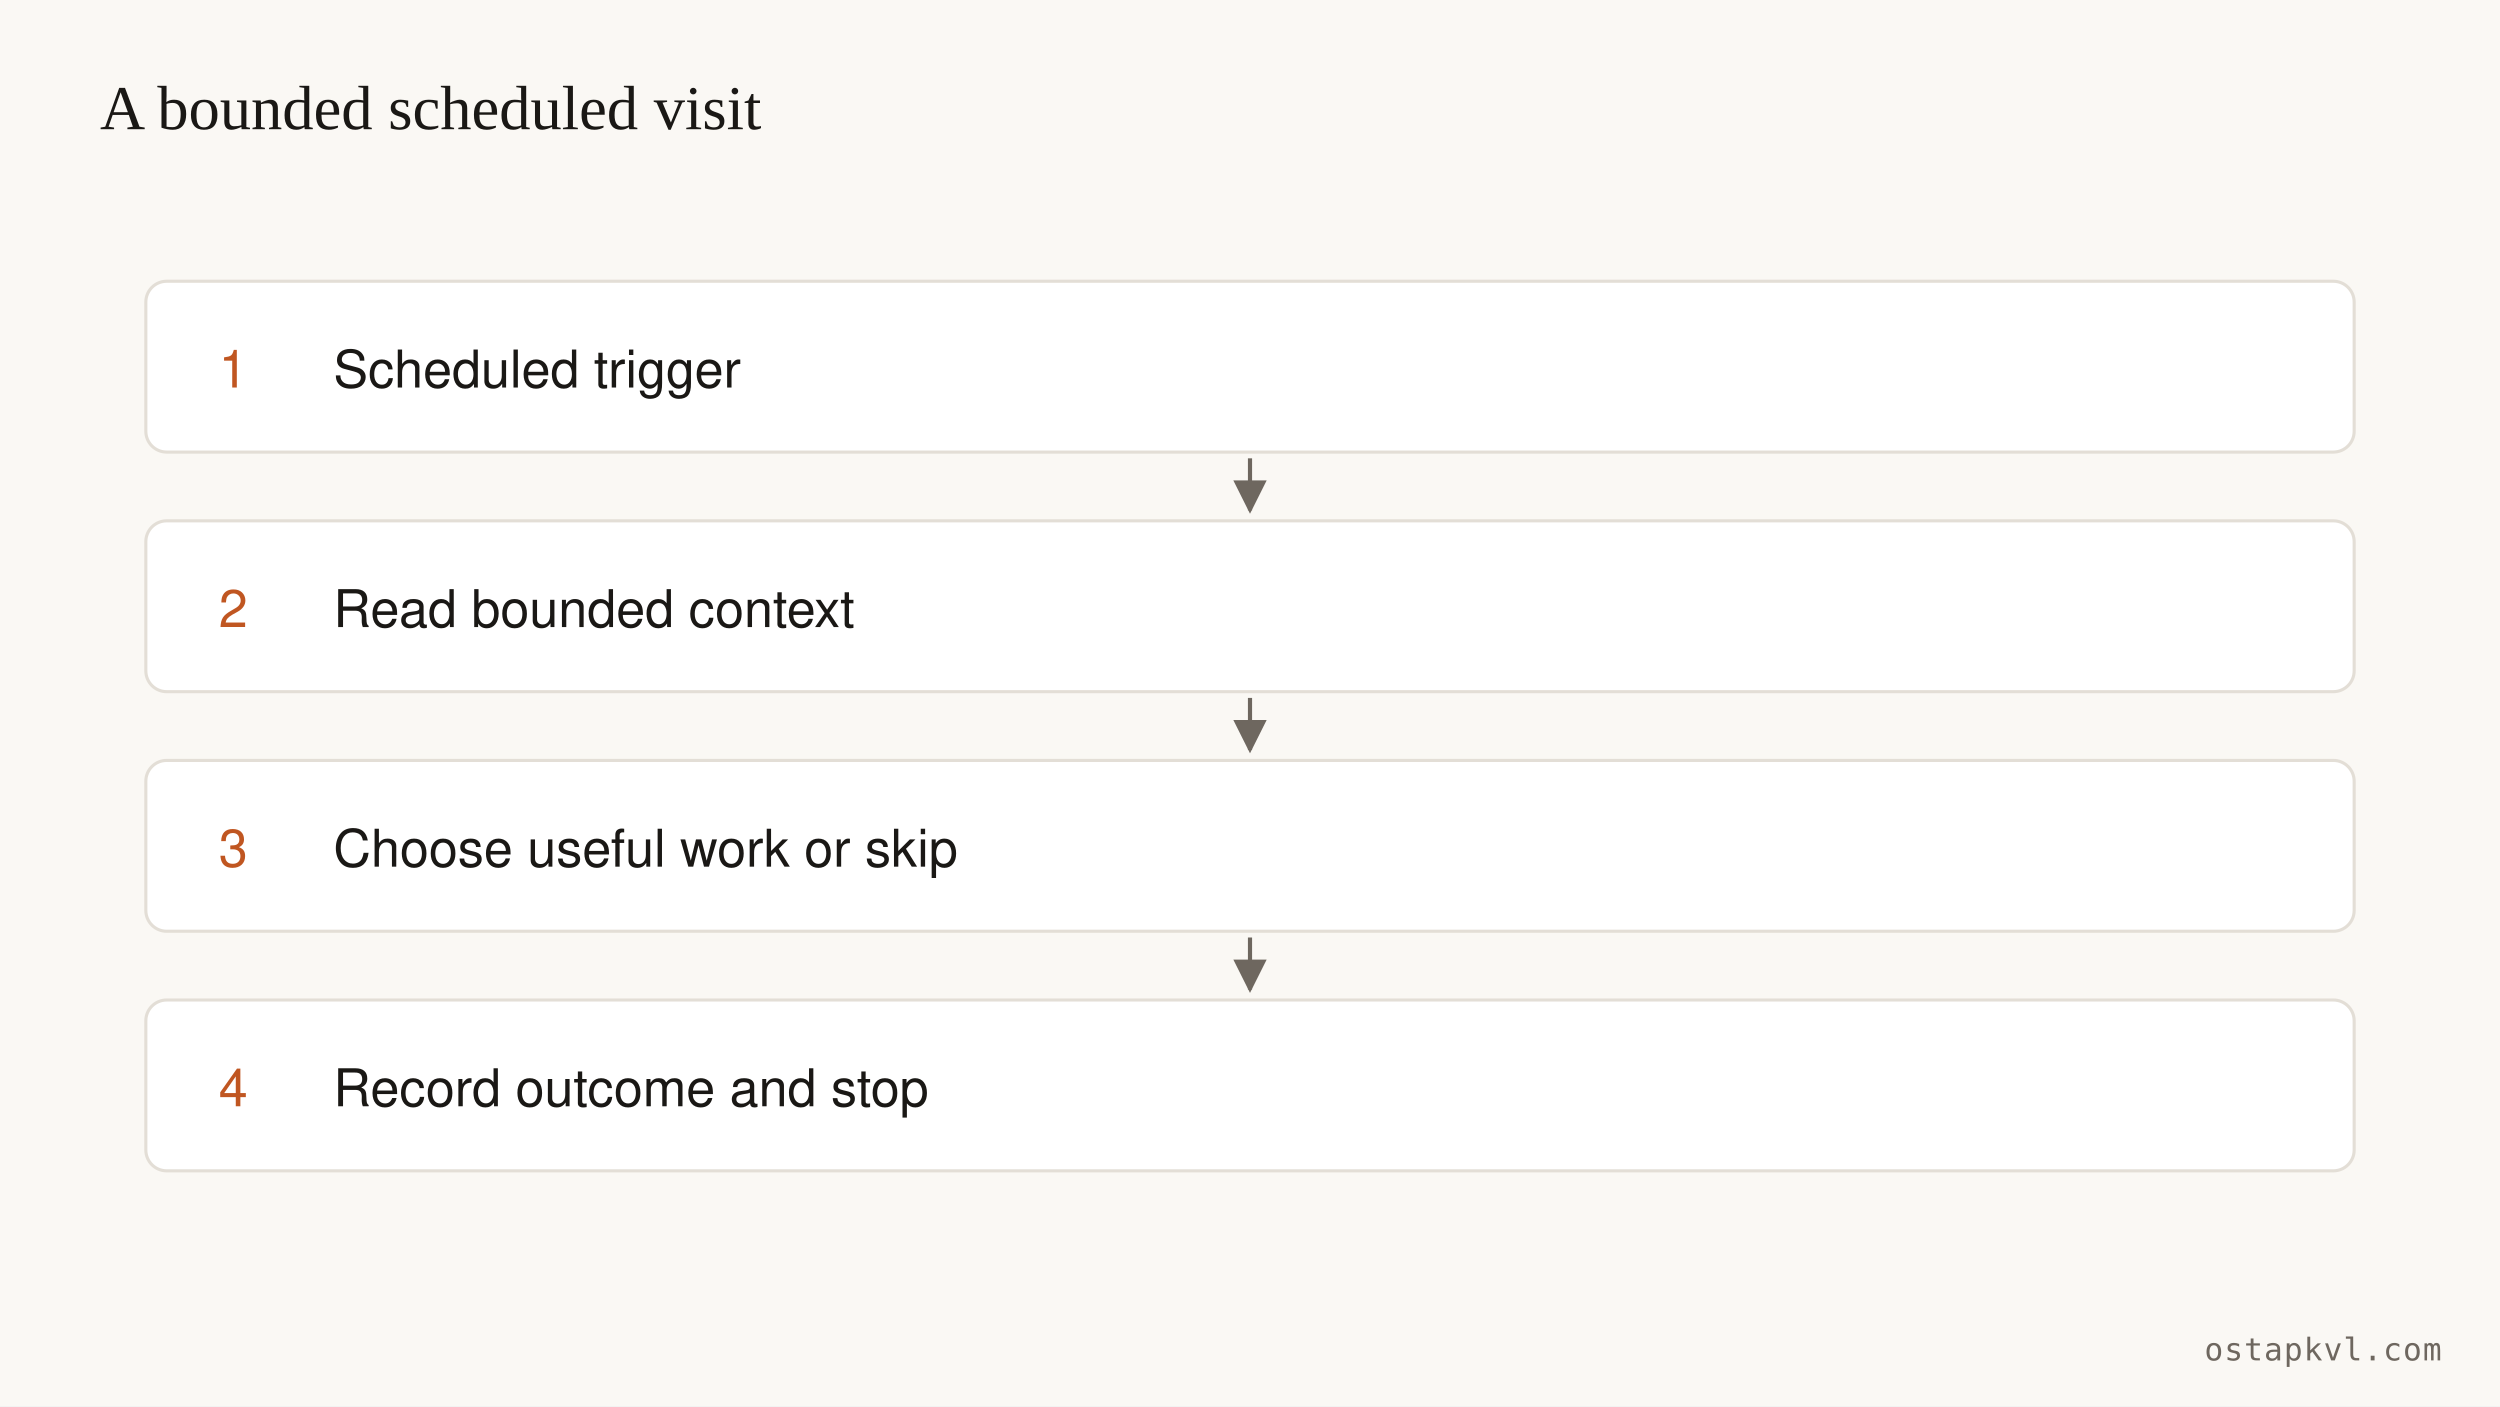
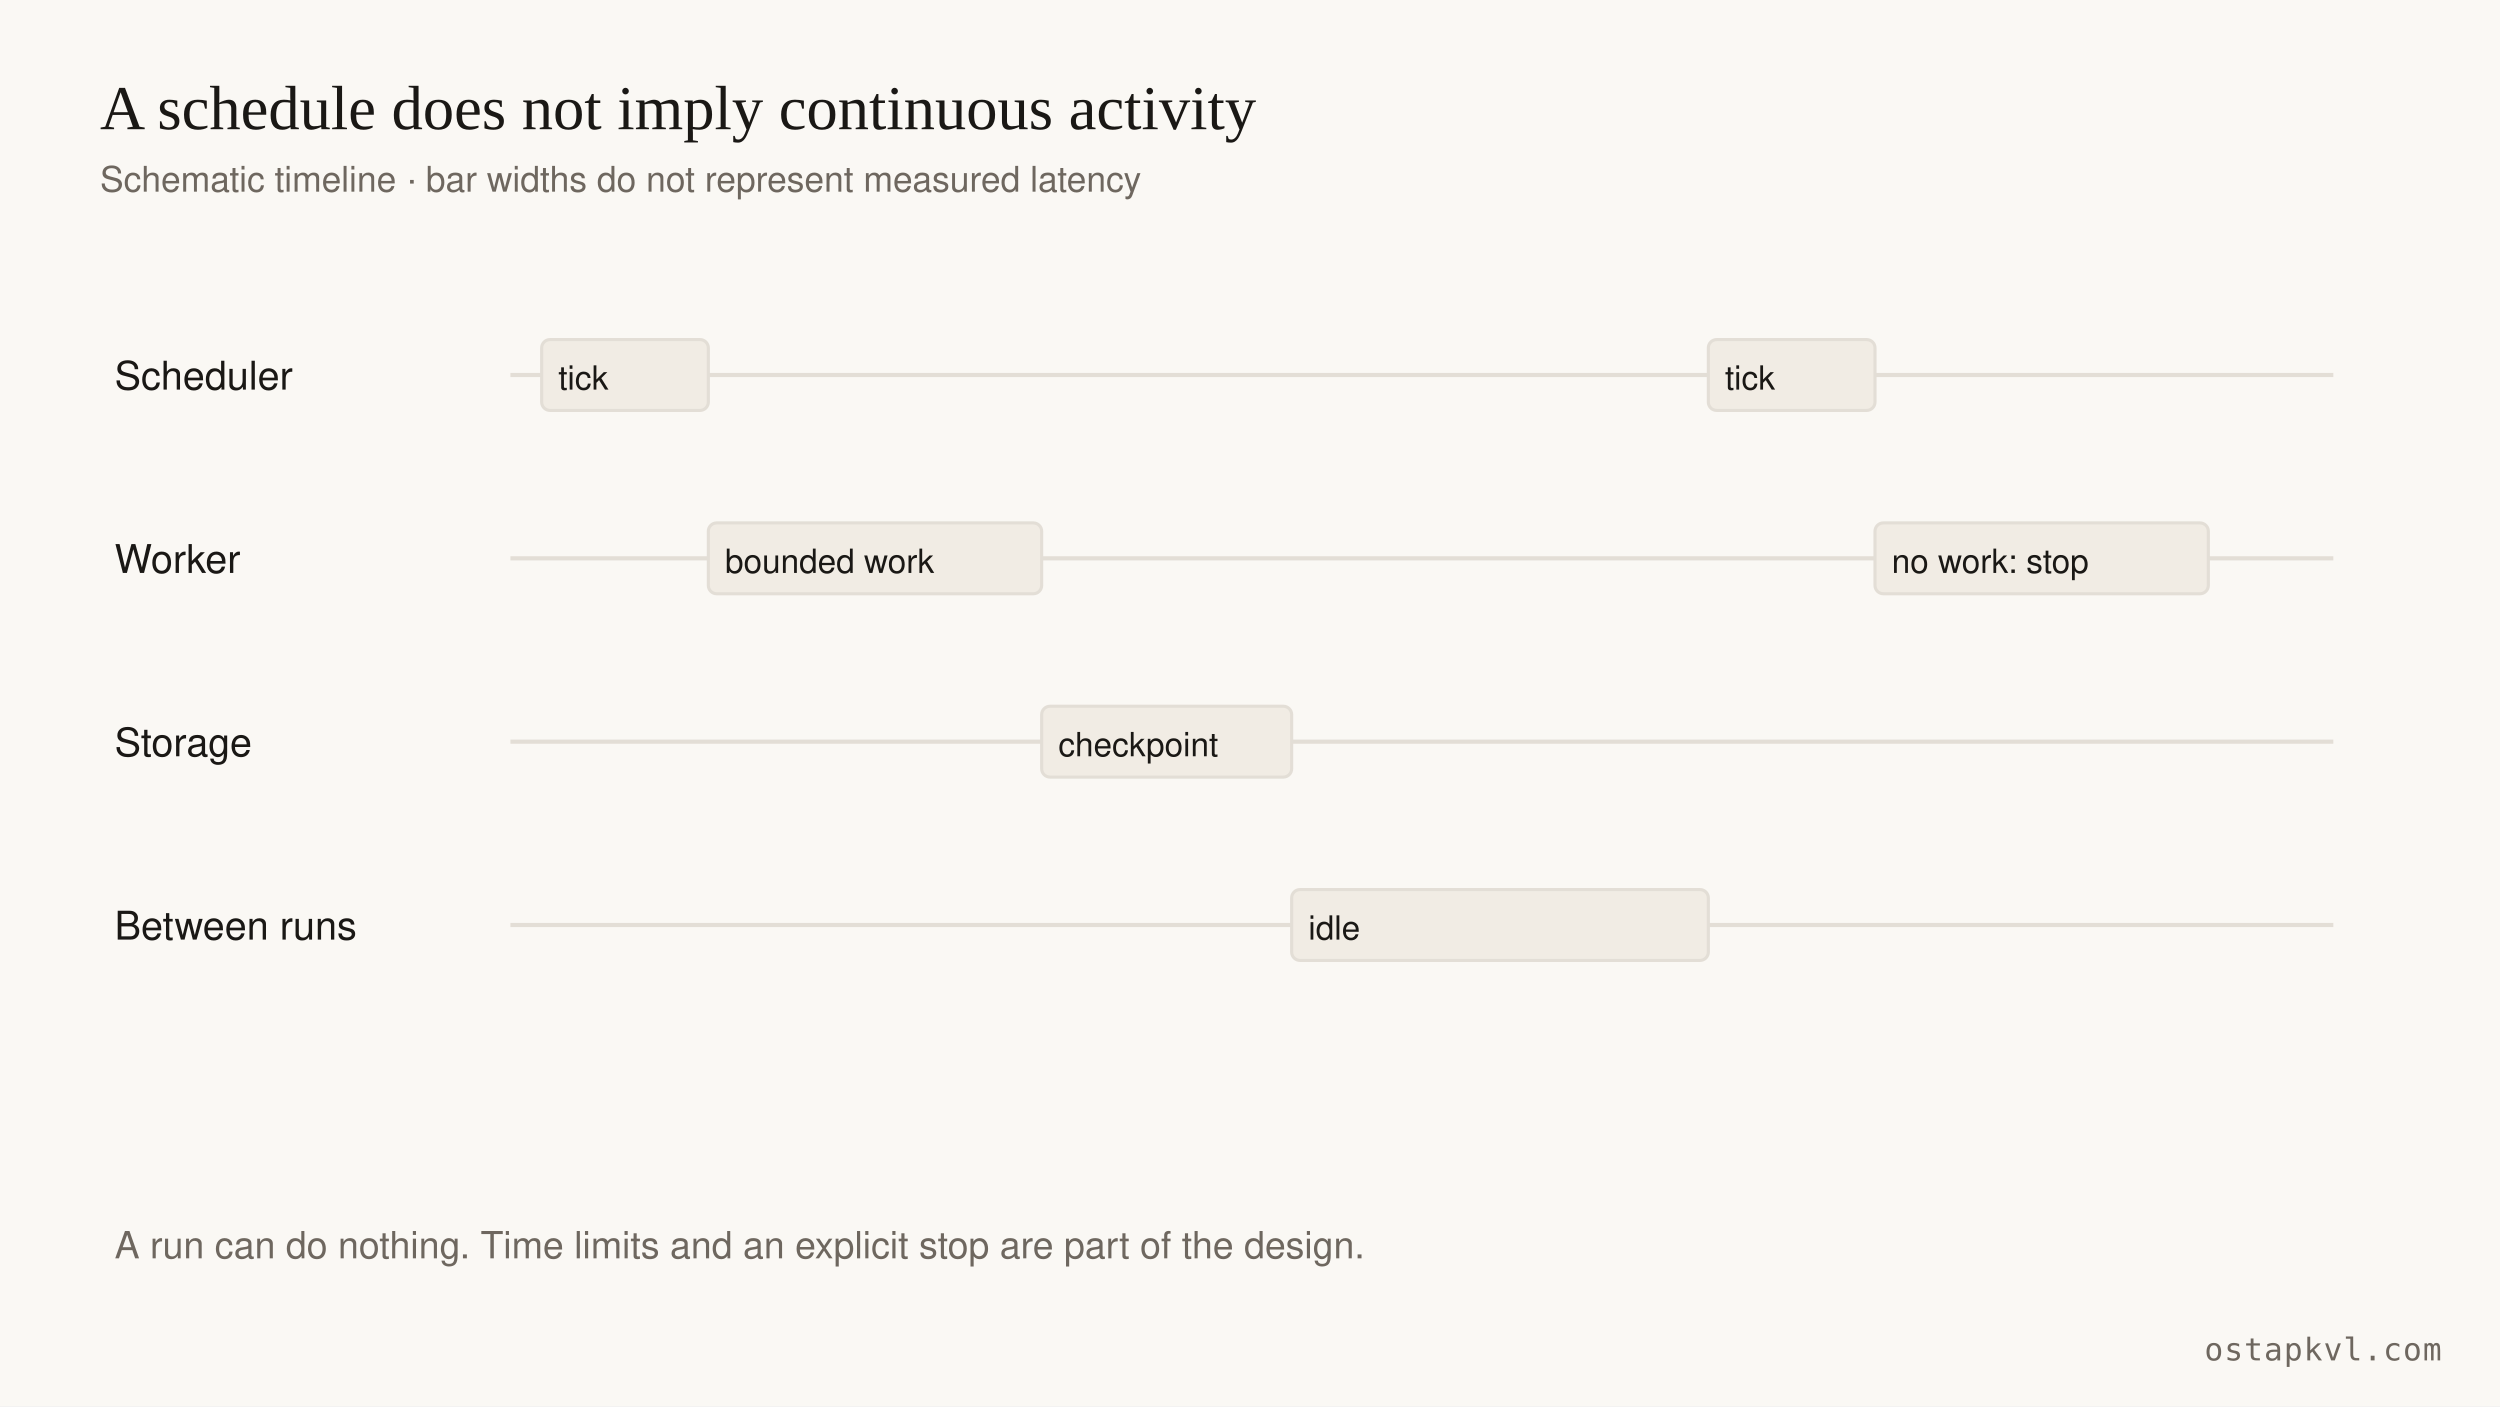
- <svg xmlns="http://www.w3.org/2000/svg" width="1200" height="675" viewBox="0 0 1200 675" role="img" aria-label="A bounded scheduled visit">
+ <svg xmlns="http://www.w3.org/2000/svg" width="1200" height="675" viewBox="0 0 1200 675" role="img" aria-label="A schedule does not imply continuous activity">
  <defs>
    <marker id="arr" viewBox="0 0 10 10" refX="9" refY="5" markerWidth="8" markerHeight="8" orient="auto-start-reverse">
      <path d="M0,0 L10,5 L0,10 z" fill="#6E675F" />
    </marker>
    <marker id="arrA" viewBox="0 0 10 10" refX="9" refY="5" markerWidth="8" markerHeight="8" orient="auto-start-reverse">
      <path d="M0,0 L10,5 L0,10 z" fill="#C05621" />
    </marker>
  </defs>
  <rect width="100%" height="100%" fill="#FAF8F4" />
-   <text x="48" y="62" font-family="Georgia, 'Times New Roman', serif" font-size="30" fill="#1A1815">A bounded scheduled visit</text>
-   <rect x="70" y="135" width="1060" height="82" rx="10" fill="#fff" stroke="#E3DED6" stroke-width="1.5" />
-   <text x="105" y="186" font-family="'Helvetica Neue', Helvetica, Arial, sans-serif" font-size="25" fill="#C05621">1</text>
-   <text x="160" y="186" font-family="'Helvetica Neue', Helvetica, Arial, sans-serif" font-size="25" fill="#1A1815">Scheduled trigger</text>
-   <line x1="600" y1="220" x2="600" y2="245" stroke="#6E675F" stroke-width="2" marker-end="url(#arr)" />
-   <rect x="70" y="250" width="1060" height="82" rx="10" fill="#fff" stroke="#E3DED6" stroke-width="1.5" />
-   <text x="105" y="301" font-family="'Helvetica Neue', Helvetica, Arial, sans-serif" font-size="25" fill="#C05621">2</text>
-   <text x="160" y="301" font-family="'Helvetica Neue', Helvetica, Arial, sans-serif" font-size="25" fill="#1A1815">Read bounded context</text>
-   <line x1="600" y1="335" x2="600" y2="360" stroke="#6E675F" stroke-width="2" marker-end="url(#arr)" />
-   <rect x="70" y="365" width="1060" height="82" rx="10" fill="#fff" stroke="#E3DED6" stroke-width="1.5" />
-   <text x="105" y="416" font-family="'Helvetica Neue', Helvetica, Arial, sans-serif" font-size="25" fill="#C05621">3</text>
-   <text x="160" y="416" font-family="'Helvetica Neue', Helvetica, Arial, sans-serif" font-size="25" fill="#1A1815">Choose useful work or skip</text>
-   <line x1="600" y1="450" x2="600" y2="475" stroke="#6E675F" stroke-width="2" marker-end="url(#arr)" />
-   <rect x="70" y="480" width="1060" height="82" rx="10" fill="#fff" stroke="#E3DED6" stroke-width="1.5" />
-   <text x="105" y="531" font-family="'Helvetica Neue', Helvetica, Arial, sans-serif" font-size="25" fill="#C05621">4</text>
-   <text x="160" y="531" font-family="'Helvetica Neue', Helvetica, Arial, sans-serif" font-size="25" fill="#1A1815">Record outcome and stop</text>
+   <text x="48" y="62" font-family="Georgia, 'Times New Roman', serif" font-size="30" fill="#1A1815">A schedule does not imply continuous activity</text>
+   <text x="48" y="92" font-family="'Helvetica Neue', Helvetica, Arial, sans-serif" font-size="17" fill="#6E675F">Schematic timeline · bar widths do not represent measured latency</text>
+   <text x="55" y="187" font-family="'Helvetica Neue', Helvetica, Arial, sans-serif" font-size="19" fill="#1A1815">Scheduler</text>
+   <path d="M245 180L1120 180" stroke="#E3DED6" fill="none" stroke-width="2" />
+   <text x="55" y="275" font-family="'Helvetica Neue', Helvetica, Arial, sans-serif" font-size="19" fill="#1A1815">Worker</text>
+   <path d="M245 268L1120 268" stroke="#E3DED6" fill="none" stroke-width="2" />
+   <text x="55" y="363" font-family="'Helvetica Neue', Helvetica, Arial, sans-serif" font-size="19" fill="#1A1815">Storage</text>
+   <path d="M245 356L1120 356" stroke="#E3DED6" fill="none" stroke-width="2" />
+   <text x="55" y="451" font-family="'Helvetica Neue', Helvetica, Arial, sans-serif" font-size="19" fill="#1A1815">Between runs</text>
+   <path d="M245 444L1120 444" stroke="#E3DED6" fill="none" stroke-width="2" />
+   <rect x="260" y="163" width="80" height="34" rx="4" fill="#F1ECE4" stroke="#E3DED6" stroke-width="1.5" />
+   <text x="268" y="187" font-family="'Helvetica Neue', Helvetica, Arial, sans-serif" font-size="16" fill="#1A1815">tick</text>
+   <rect x="820" y="163" width="80" height="34" rx="4" fill="#F1ECE4" stroke="#E3DED6" stroke-width="1.5" />
+   <text x="828" y="187" font-family="'Helvetica Neue', Helvetica, Arial, sans-serif" font-size="16" fill="#1A1815">tick</text>
+   <rect x="340" y="251" width="160" height="34" rx="4" fill="#F1ECE4" stroke="#E3DED6" stroke-width="1.5" />
+   <text x="348" y="275" font-family="'Helvetica Neue', Helvetica, Arial, sans-serif" font-size="16" fill="#1A1815">bounded work</text>
+   <rect x="900" y="251" width="160" height="34" rx="4" fill="#F1ECE4" stroke="#E3DED6" stroke-width="1.5" />
+   <text x="908" y="275" font-family="'Helvetica Neue', Helvetica, Arial, sans-serif" font-size="16" fill="#1A1815">no work: stop</text>
+   <rect x="500" y="339" width="120" height="34" rx="4" fill="#F1ECE4" stroke="#E3DED6" stroke-width="1.5" />
+   <text x="508" y="363" font-family="'Helvetica Neue', Helvetica, Arial, sans-serif" font-size="16" fill="#1A1815">checkpoint</text>
+   <rect x="620" y="427" width="200" height="34" rx="4" fill="#F1ECE4" stroke="#E3DED6" stroke-width="1.5" />
+   <text x="628" y="451" font-family="'Helvetica Neue', Helvetica, Arial, sans-serif" font-size="16" fill="#1A1815">idle</text>
+   <text x="55" y="604" font-family="'Helvetica Neue', Helvetica, Arial, sans-serif" font-size="18" fill="#6E675F">A run can do nothing. Time limits and an explicit stop are part of the design.</text>
  <text x="1172" y="653" font-family="Menlo, Consolas, monospace" font-size="15" fill="#6E675F" text-anchor="end" letter-spacing="0.5">ostapkvl.com</text>
</svg>
